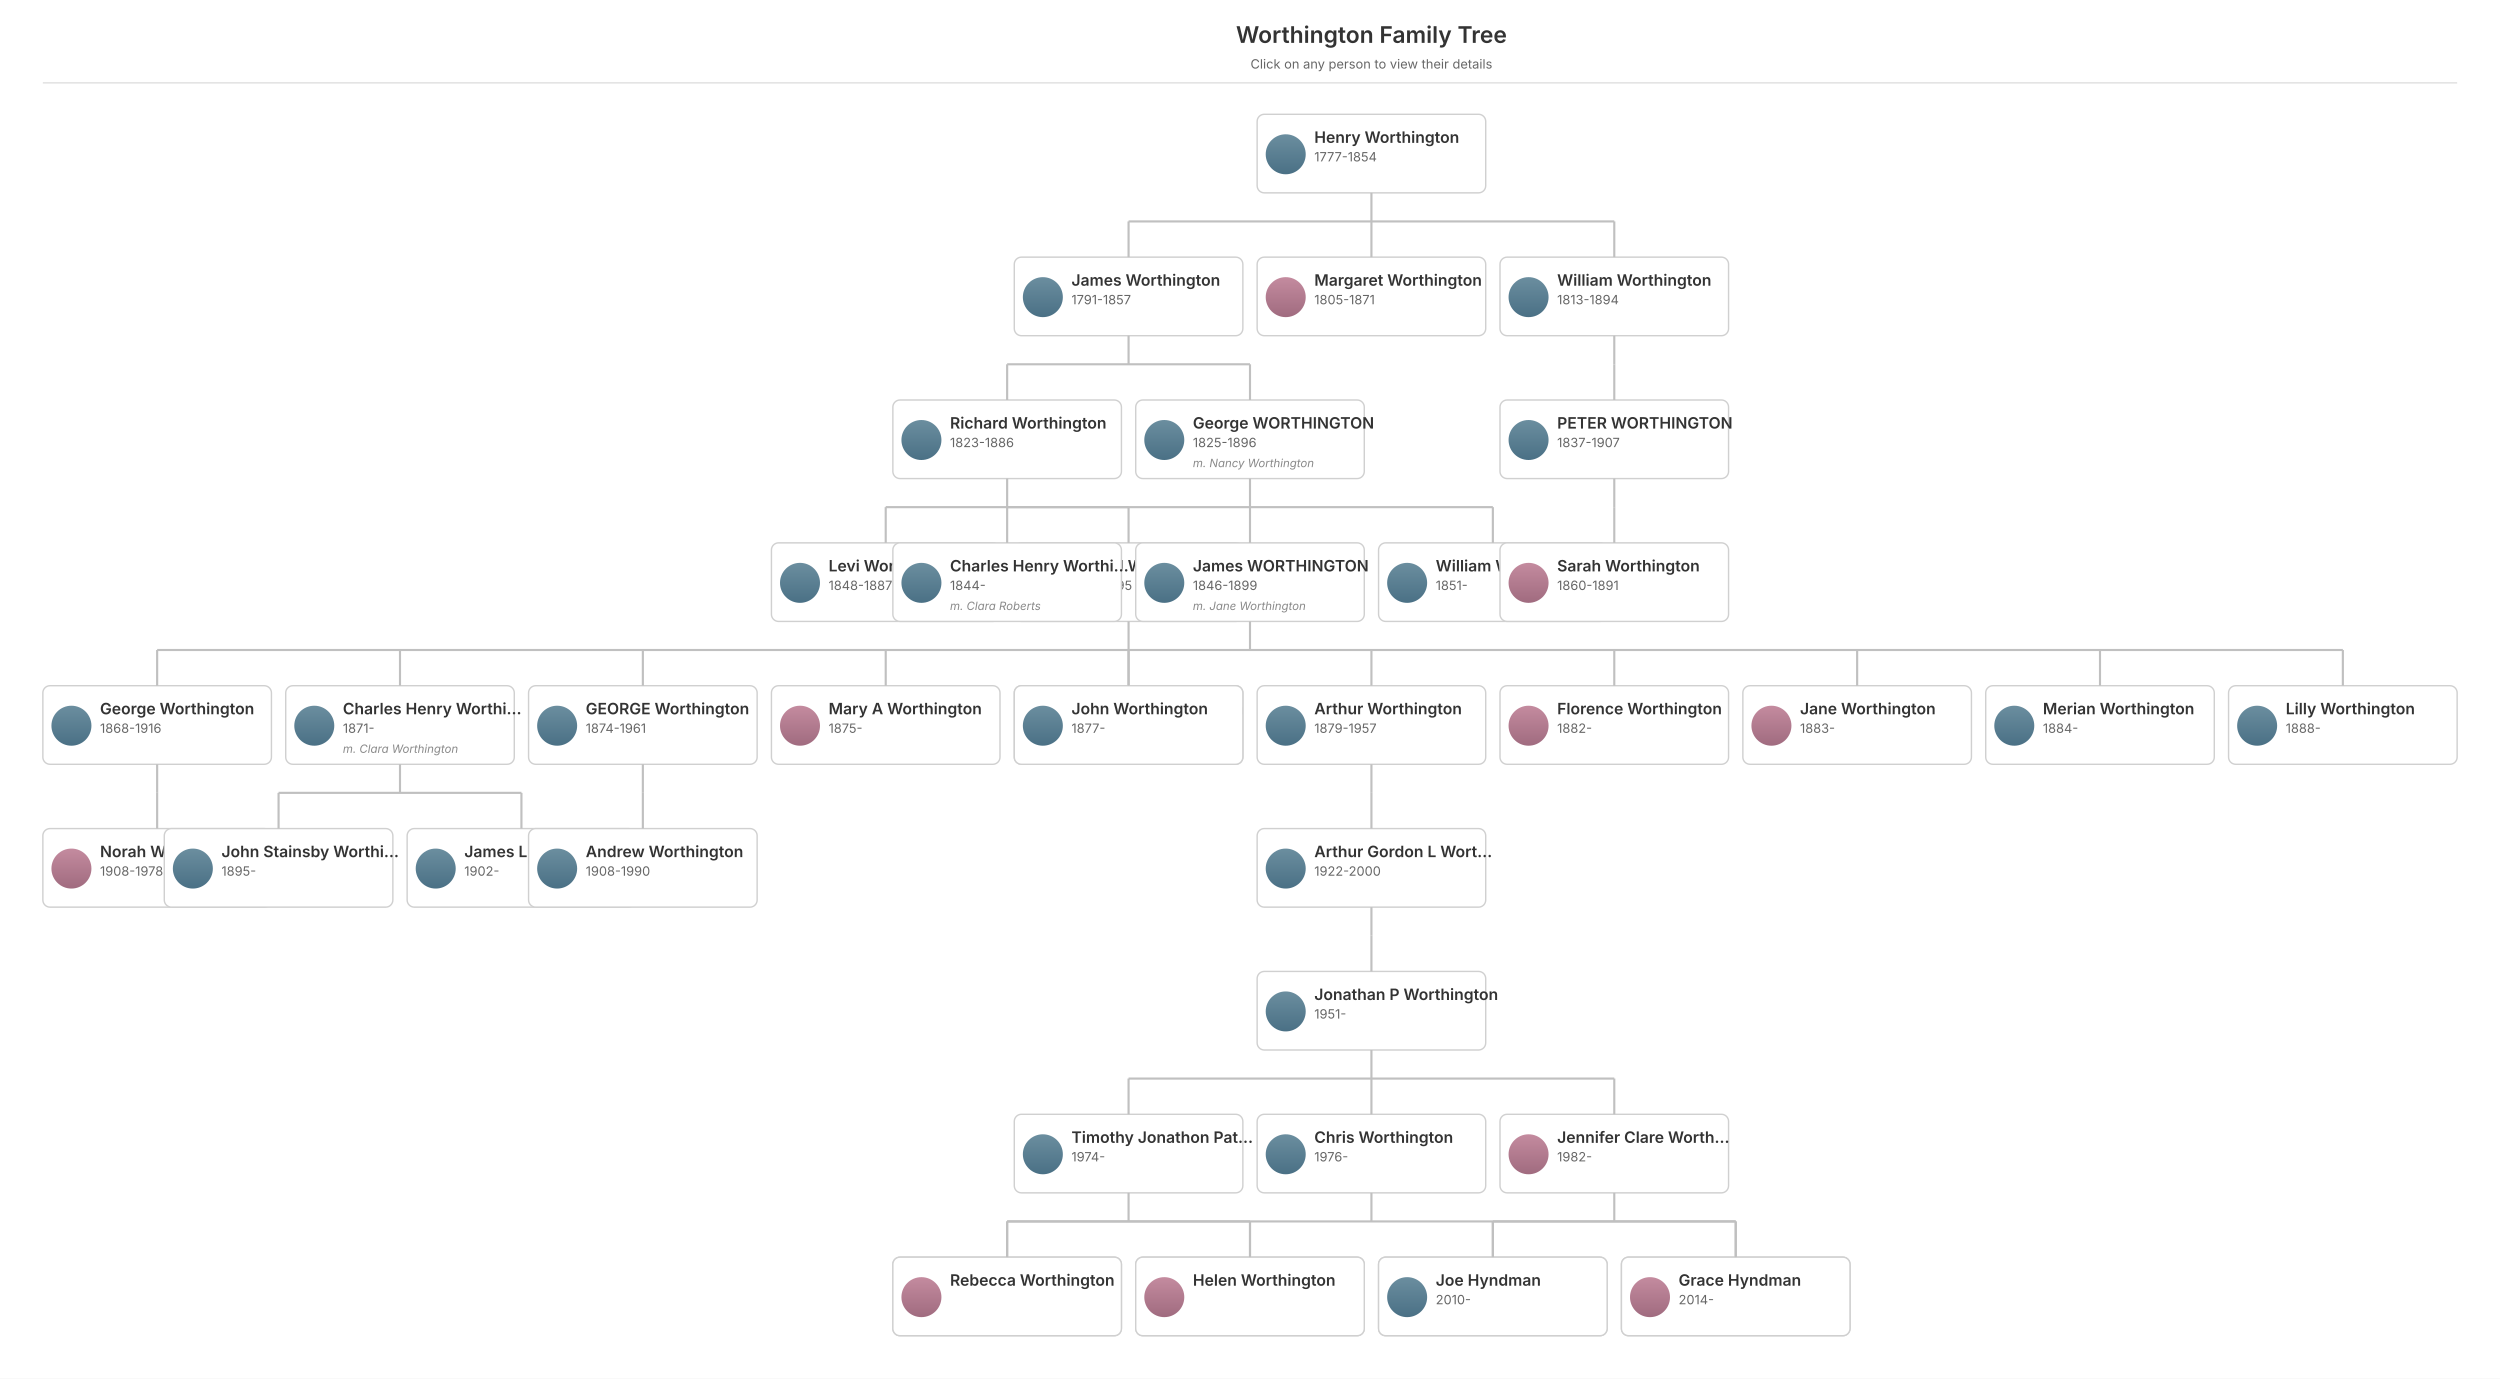
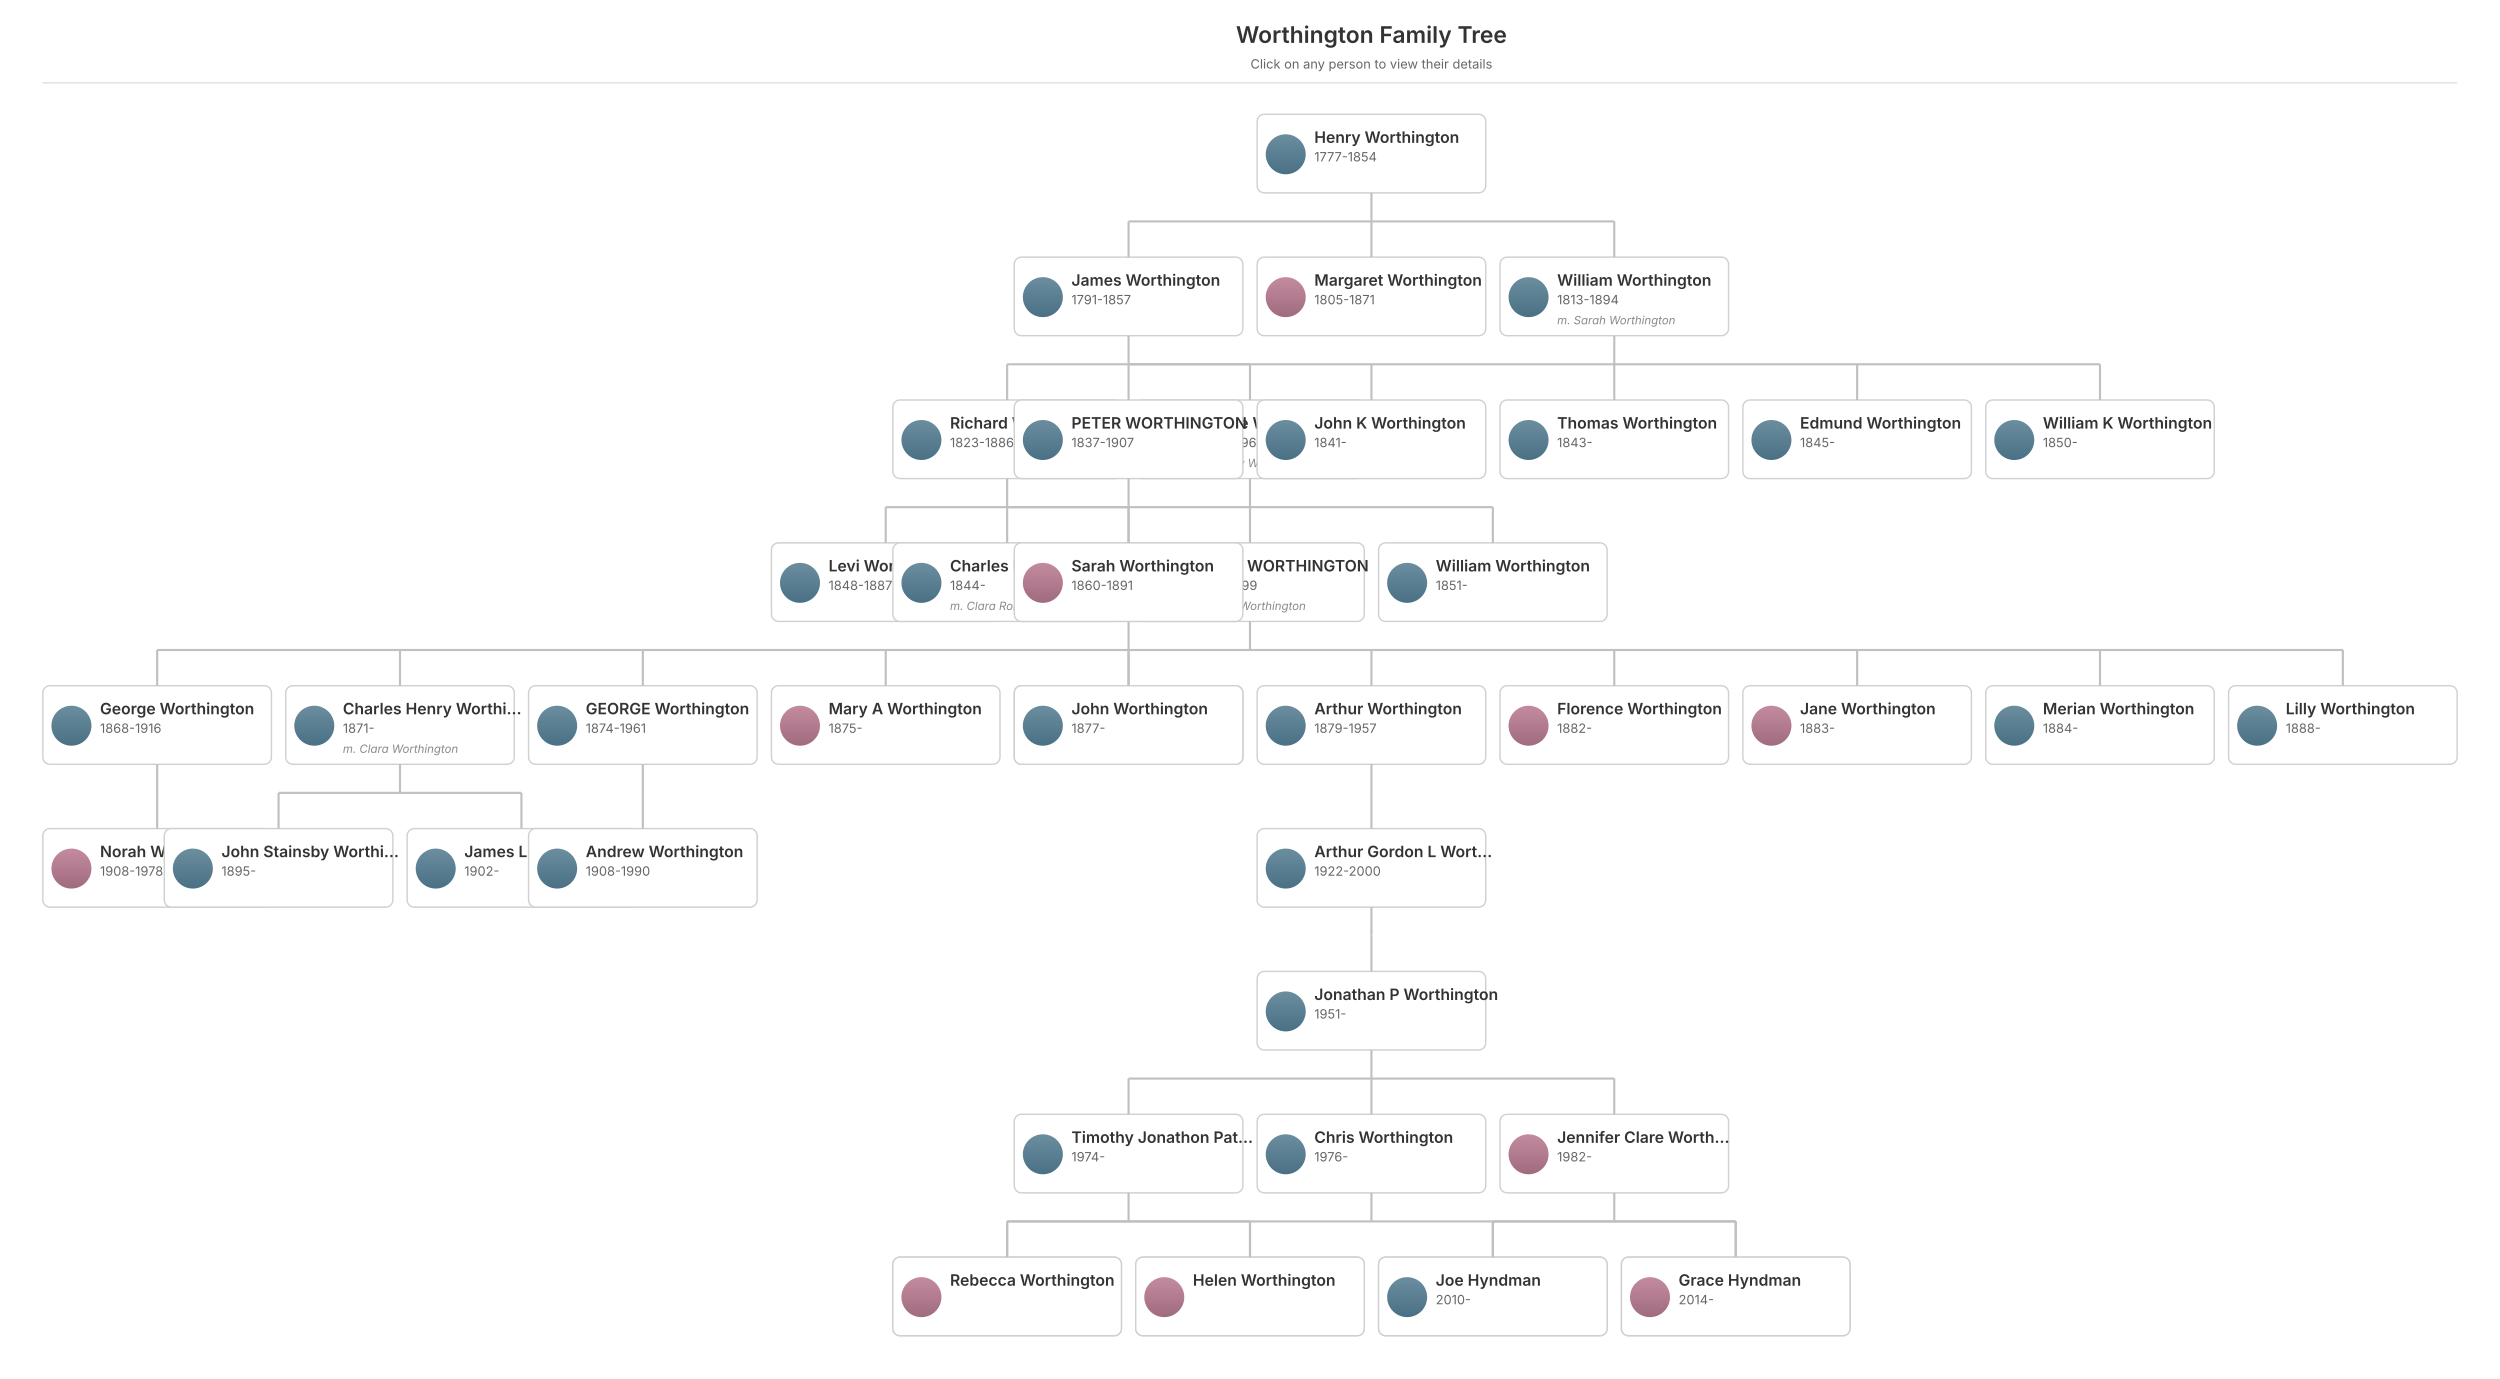
<svg xmlns="http://www.w3.org/2000/svg" viewBox="0 0 1750.0 965" width="1750.0" height="965" data-root-x="960.0">
  <defs>
    <style>
      .card { fill: #fff; stroke: #d0d0d0; stroke-width: 1; }
      .card:hover { stroke: #4a90a4; stroke-width: 2; cursor: pointer; }
      .avatar-male { fill: url(#maleGradient); }
      .avatar-female { fill: url(#femaleGradient); }
      .name { font-family: -apple-system, BlinkMacSystemFont, sans-serif; font-size: 11px; font-weight: 600; fill: #333; }
      .dates { font-family: -apple-system, BlinkMacSystemFont, sans-serif; font-size: 9px; fill: #666; }
      .spouse { font-family: -apple-system, BlinkMacSystemFont, sans-serif; font-size: 8px; fill: #888; font-style: italic; }
      .connector { stroke: #c0c0c0; stroke-width: 1.5; fill: none; }
      .connector-long { stroke: #c0c0c0; stroke-width: 1.5; fill: none; stroke-dasharray: 4,2; }
    </style>
    <linearGradient id="maleGradient" x1="0%" y1="0%" x2="0%" y2="100%">
      <stop offset="0%" style="stop-color:#6b8e9f" />
      <stop offset="100%" style="stop-color:#4a7085" />
    </linearGradient>
    <linearGradient id="femaleGradient" x1="0%" y1="0%" x2="0%" y2="100%">
      <stop offset="0%" style="stop-color:#c48b9f" />
      <stop offset="100%" style="stop-color:#a06b7f" />
    </linearGradient>
  </defs>
  <rect width="100%" height="100%" fill="#fff" />
  <text x="960.0" y="30" text-anchor="middle" class="name" style="font-size: 16px;">
    Worthington Family Tree
  </text>
  <text x="960.0" y="48" text-anchor="middle" class="dates">
    Click on any person to view their details
  </text>
  <line x1="30" y1="58" x2="1720.0" y2="58" stroke="#e0e0e0" />
  <g class="person-card" data-person-id="575426">
    <rect x="880.0" y="80" width="160" height="55" rx="5" class="card" />
    <circle cx="900.0" cy="108" r="14" class="avatar-male" />
    <text x="920.0" y="100" class="name">Henry Worthington</text>
    <text x="920.0" y="113" class="dates">1777-1854</text>
  </g>
  <g class="person-card" data-person-id="575381">
    <rect x="710.0" y="180" width="160" height="55" rx="5" class="card" />
    <circle cx="730.0" cy="208" r="14" class="avatar-male" />
    <text x="750.0" y="200" class="name">James Worthington</text>
    <text x="750.0" y="213" class="dates">1791-1857</text>
  </g>
  <g class="person-card" data-person-id="575294">
    <rect x="625.0" y="280" width="160" height="55" rx="5" class="card" />
    <circle cx="645.0" cy="308" r="14" class="avatar-male" />
    <text x="665.0" y="300" class="name">Richard Worthington</text>
    <text x="665.0" y="313" class="dates">1823-1886</text>
  </g>
  <g class="person-card" data-person-id="575295">
    <rect x="540.0" y="380" width="160" height="55" rx="5" class="card" />
    <circle cx="560.0" cy="408" r="14" class="avatar-male" />
    <text x="580.0" y="400" class="name">Levi Worthington</text>
    <text x="580.0" y="413" class="dates">1848-1887</text>
  </g>
  <g class="person-card" data-person-id="575296">
    <rect x="710.0" y="380" width="160" height="55" rx="5" class="card" />
    <circle cx="730.0" cy="408" r="14" class="avatar-female" />
    <text x="750.0" y="400" class="name">Mary J Worthington</text>
    <text x="750.0" y="413" class="dates">1851-1895</text>
  </g>
  <g class="person-card" data-person-id="575297">
    <rect x="710.0" y="480" width="160" height="55" rx="5" class="card" />
    <circle cx="730.0" cy="508" r="14" class="avatar-female" />
    <text x="750.0" y="500" class="name">Mary Ann Worthington</text>
    <text x="750.0" y="513" class="dates">1869-1951</text>
  </g>
  <path d="M790.0 435 L790.0 455" class="connector" />
  <path d="M790.0 455 L790.0 455" class="connector" />
  <path d="M790.0 455 L790.0 480" class="connector" />
  <path d="M705.0 335 L705.0 355" class="connector" />
  <path d="M620.0 355 L790.0 355" class="connector" />
  <path d="M620.0 355 L620.0 380" class="connector" />
  <path d="M790.0 355 L790.0 380" class="connector" />
  <g class="person-card" data-person-id="575351">
    <rect x="795.0" y="280" width="160" height="55" rx="5" class="card" />
    <circle cx="815.0" cy="308" r="14" class="avatar-male" />
    <text x="835.0" y="300" class="name">George WORTHINGTON</text>
    <text x="835.0" y="313" class="dates">1825-1896</text>
    <text x="835.0" y="327" class="spouse">m. Nancy Worthington</text>
  </g>
  <g class="person-card" data-person-id="519213">
    <rect x="625.0" y="380" width="160" height="55" rx="5" class="card" />
    <circle cx="645.0" cy="408" r="14" class="avatar-male" />
    <text x="665.0" y="400" class="name">Charles Henry Worthi...</text>
    <text x="665.0" y="413" class="dates">1844-</text>
    <text x="665.0" y="427" class="spouse">m. Clara Roberts</text>
  </g>
  <g class="person-card" data-person-id="575339">
    <rect x="795.0" y="380" width="160" height="55" rx="5" class="card" />
    <circle cx="815.0" cy="408" r="14" class="avatar-male" />
    <text x="835.0" y="400" class="name">James WORTHINGTON</text>
    <text x="835.0" y="413" class="dates">1846-1899</text>
    <text x="835.0" y="427" class="spouse">m. Jane Worthington</text>
  </g>
  <g class="person-card" data-person-id="575303">
    <rect x="30.0" y="480" width="160" height="55" rx="5" class="card" />
    <circle cx="50.0" cy="508" r="14" class="avatar-male" />
    <text x="70.0" y="500" class="name">George Worthington</text>
    <text x="70.0" y="513" class="dates">1868-1916</text>
  </g>
  <g class="person-card" data-person-id="575305">
    <rect x="30.0" y="580" width="160" height="55" rx="5" class="card" />
    <circle cx="50.0" cy="608" r="14" class="avatar-female" />
    <text x="70.0" y="600" class="name">Norah Worthington</text>
    <text x="70.0" y="613" class="dates">1908-1978</text>
  </g>
  <path d="M110.0 535 L110.0 555" class="connector" />
  <path d="M110.0 555 L110.0 555" class="connector" />
  <path d="M110.0 555 L110.0 580" class="connector" />
  <g class="person-card" data-person-id="575980">
    <rect x="200.0" y="480" width="160" height="55" rx="5" class="card" />
    <circle cx="220.0" cy="508" r="14" class="avatar-male" />
    <text x="240.0" y="500" class="name">Charles Henry Worthi...</text>
    <text x="240.0" y="513" class="dates">1871-</text>
    <text x="240.0" y="527" class="spouse">m. Clara Worthington</text>
  </g>
  <g class="person-card" data-person-id="575982">
    <rect x="115.0" y="580" width="160" height="55" rx="5" class="card" />
    <circle cx="135.0" cy="608" r="14" class="avatar-male" />
    <text x="155.0" y="600" class="name">John Stainsby Worthi...</text>
    <text x="155.0" y="613" class="dates">1895-</text>
  </g>
  <g class="person-card" data-person-id="575983">
    <rect x="285.0" y="580" width="160" height="55" rx="5" class="card" />
    <circle cx="305.0" cy="608" r="14" class="avatar-male" />
    <text x="325.0" y="600" class="name">James Lesle Worthing...</text>
    <text x="325.0" y="613" class="dates">1902-</text>
  </g>
  <path d="M280.0 535 L280.0 555" class="connector" />
  <path d="M195.0 555 L365.0 555" class="connector" />
  <path d="M195.0 555 L195.0 580" class="connector" />
  <path d="M365.0 555 L365.0 580" class="connector" />
  <g class="person-card" data-person-id="575304">
    <rect x="370.0" y="480" width="160" height="55" rx="5" class="card" />
    <circle cx="390.0" cy="508" r="14" class="avatar-male" />
    <text x="410.0" y="500" class="name">GEORGE Worthington</text>
    <text x="410.0" y="513" class="dates">1874-1961</text>
  </g>
  <g class="person-card" data-person-id="575306">
    <rect x="370.0" y="580" width="160" height="55" rx="5" class="card" />
    <circle cx="390.0" cy="608" r="14" class="avatar-male" />
    <text x="410.0" y="600" class="name">Andrew Worthington</text>
    <text x="410.0" y="613" class="dates">1908-1990</text>
  </g>
  <path d="M450.0 535 L450.0 555" class="connector" />
  <path d="M450.0 555 L450.0 555" class="connector" />
  <path d="M450.0 555 L450.0 580" class="connector" />
  <g class="person-card" data-person-id="575985">
    <rect x="540.0" y="480" width="160" height="55" rx="5" class="card" />
    <circle cx="560.0" cy="508" r="14" class="avatar-female" />
    <text x="580.0" y="500" class="name">Mary A Worthington</text>
    <text x="580.0" y="513" class="dates">1875-</text>
  </g>
  <g class="person-card" data-person-id="575986">
    <rect x="710.0" y="480" width="160" height="55" rx="5" class="card" />
    <circle cx="730.0" cy="508" r="14" class="avatar-male" />
    <text x="750.0" y="500" class="name">John Worthington</text>
    <text x="750.0" y="513" class="dates">1877-</text>
  </g>
  <g class="person-card" data-person-id="575333">
    <rect x="880.0" y="480" width="160" height="55" rx="5" class="card" />
    <circle cx="900.0" cy="508" r="14" class="avatar-male" />
    <text x="920.0" y="500" class="name">Arthur Worthington</text>
    <text x="920.0" y="513" class="dates">1879-1957</text>
  </g>
  <g class="person-card" data-person-id="575331">
    <rect x="880.0" y="580" width="160" height="55" rx="5" class="card" />
    <circle cx="900.0" cy="608" r="14" class="avatar-male" />
    <text x="920.0" y="600" class="name">Arthur Gordon L Wort...</text>
    <text x="920.0" y="613" class="dates">1922-2000</text>
  </g>
  <g class="person-card" data-person-id="575329">
    <rect x="880.0" y="680" width="160" height="55" rx="5" class="card" />
    <circle cx="900.0" cy="708" r="14" class="avatar-male" />
    <text x="920.0" y="700" class="name">Jonathan P Worthington</text>
    <text x="920.0" y="713" class="dates">1951-</text>
  </g>
  <g class="person-card" data-person-id="548794">
    <rect x="710.0" y="780" width="160" height="55" rx="5" class="card" />
    <circle cx="730.0" cy="808" r="14" class="avatar-male" />
    <text x="750.0" y="800" class="name">Timothy Jonathon Pat...</text>
    <text x="750.0" y="813" class="dates">1974-</text>
  </g>
  <g class="person-card" data-person-id="548795">
    <rect x="625.0" y="880" width="160" height="55" rx="5" class="card" />
    <circle cx="645.0" cy="908" r="14" class="avatar-male" />
    <text x="665.0" y="900" class="name">Hugo Worthington</text>
    <text x="665.0" y="913" class="dates">2016-</text>
  </g>
  <g class="person-card" data-person-id="548796">
    <rect x="795.0" y="880" width="160" height="55" rx="5" class="card" />
    <circle cx="815.0" cy="908" r="14" class="avatar-male" />
    <text x="835.0" y="900" class="name">Zachary Worthington</text>
    <text x="835.0" y="913" class="dates">2019-</text>
  </g>
  <path d="M790.0 835 L790.0 855" class="connector" />
  <path d="M705.0 855 L875.0 855" class="connector" />
  <path d="M705.0 855 L705.0 880" class="connector" />
  <path d="M875.0 855 L875.0 880" class="connector" />
  <g class="person-card" data-person-id="519040">
    <rect x="880.0" y="780" width="160" height="55" rx="5" class="card" />
    <circle cx="900.0" cy="808" r="14" class="avatar-male" />
    <text x="920.0" y="800" class="name">Chris Worthington</text>
    <text x="920.0" y="813" class="dates">1976-</text>
  </g>
  <g class="person-card" data-person-id="511010">
    <rect x="625.0" y="880" width="160" height="55" rx="5" class="card" />
    <circle cx="645.0" cy="908" r="14" class="avatar-female" />
    <text x="665.0" y="900" class="name">Rebecca Worthington</text>
    <text x="665.0" y="913" class="dates" />
  </g>
  <g class="person-card" data-person-id="575972">
    <rect x="795.0" y="880" width="160" height="55" rx="5" class="card" />
    <circle cx="815.0" cy="908" r="14" class="avatar-female" />
    <text x="835.0" y="900" class="name">Helen Worthington</text>
    <text x="835.0" y="913" class="dates" />
  </g>
  <g class="person-card" data-person-id="575973">
    <rect x="965.0" y="880" width="160" height="55" rx="5" class="card" />
    <circle cx="985.0" cy="908" r="14" class="avatar-female" />
    <text x="1005.0" y="900" class="name">Rachel Worthington</text>
    <text x="1005.0" y="913" class="dates" />
  </g>
  <g class="person-card" data-person-id="575974">
    <rect x="1135.0" y="880" width="160" height="55" rx="5" class="card" />
    <circle cx="1155.0" cy="908" r="14" class="avatar-male" />
    <text x="1175.0" y="900" class="name">Hugh Worthington</text>
    <text x="1175.0" y="913" class="dates" />
  </g>
  <path d="M960.0 835 L960.0 855" class="connector" />
  <path d="M705.0 855 L1215.0 855" class="connector" />
  <path d="M705.0 855 L705.0 880" class="connector" />
  <path d="M875.0 855 L875.0 880" class="connector" />
  <path d="M1045.0 855 L1045.0 880" class="connector" />
  <path d="M1215.0 855 L1215.0 880" class="connector" />
  <g class="person-card" data-person-id="511041">
    <rect x="1050.0" y="780" width="160" height="55" rx="5" class="card" />
    <circle cx="1070.0" cy="808" r="14" class="avatar-female" />
    <text x="1090.0" y="800" class="name">Jennifer Clare Worth...</text>
    <text x="1090.0" y="813" class="dates">1982-</text>
  </g>
  <g class="person-card" data-person-id="548797">
    <rect x="965.0" y="880" width="160" height="55" rx="5" class="card" />
    <circle cx="985.0" cy="908" r="14" class="avatar-male" />
    <text x="1005.0" y="900" class="name">Joe Hyndman</text>
    <text x="1005.0" y="913" class="dates">2010-</text>
  </g>
  <g class="person-card" data-person-id="548798">
    <rect x="1135.0" y="880" width="160" height="55" rx="5" class="card" />
    <circle cx="1155.0" cy="908" r="14" class="avatar-female" />
    <text x="1175.0" y="900" class="name">Grace Hyndman</text>
    <text x="1175.0" y="913" class="dates">2014-</text>
  </g>
  <path d="M1130.0 835 L1130.0 855" class="connector" />
  <path d="M1045.0 855 L1215.0 855" class="connector" />
  <path d="M1045.0 855 L1045.0 880" class="connector" />
  <path d="M1215.0 855 L1215.0 880" class="connector" />
  <path d="M960.0 735 L960.0 755" class="connector" />
  <path d="M790.0 755 L1130.0 755" class="connector" />
  <path d="M790.0 755 L790.0 780" class="connector" />
  <path d="M960.0 755 L960.0 780" class="connector" />
  <path d="M1130.0 755 L1130.0 780" class="connector" />
  <path d="M960.0 635 L960.0 655" class="connector" />
  <path d="M960.0 655 L960.0 655" class="connector" />
  <path d="M960.0 655 L960.0 680" class="connector" />
  <path d="M960.0 535 L960.0 555" class="connector" />
  <path d="M960.0 555 L960.0 555" class="connector" />
  <path d="M960.0 555 L960.0 580" class="connector" />
  <g class="person-card" data-person-id="575987">
    <rect x="1050.0" y="480" width="160" height="55" rx="5" class="card" />
    <circle cx="1070.0" cy="508" r="14" class="avatar-female" />
    <text x="1090.0" y="500" class="name">Florence Worthington</text>
    <text x="1090.0" y="513" class="dates">1882-</text>
  </g>
  <g class="person-card" data-person-id="575988">
    <rect x="1220.0" y="480" width="160" height="55" rx="5" class="card" />
    <circle cx="1240.0" cy="508" r="14" class="avatar-female" />
    <text x="1260.0" y="500" class="name">Jane Worthington</text>
    <text x="1260.0" y="513" class="dates">1883-</text>
  </g>
  <g class="person-card" data-person-id="575989">
    <rect x="1390.0" y="480" width="160" height="55" rx="5" class="card" />
    <circle cx="1410.0" cy="508" r="14" class="avatar-male" />
    <text x="1430.0" y="500" class="name">Merian Worthington</text>
    <text x="1430.0" y="513" class="dates">1884-</text>
  </g>
  <g class="person-card" data-person-id="575990">
    <rect x="1560.0" y="480" width="160" height="55" rx="5" class="card" />
    <circle cx="1580.0" cy="508" r="14" class="avatar-male" />
    <text x="1600.0" y="500" class="name">Lilly Worthington</text>
    <text x="1600.0" y="513" class="dates">1888-</text>
  </g>
  <path d="M875.0 435 L875.0 455" class="connector" />
  <path d="M110.0 455 L1640.0 455" class="connector" />
  <path d="M110.0 455 L110.0 480" class="connector" />
  <path d="M280.0 455 L280.0 480" class="connector" />
  <path d="M450.0 455 L450.0 480" class="connector" />
  <path d="M620.0 455 L620.0 480" class="connector" />
  <path d="M790.0 455 L790.0 480" class="connector" />
  <path d="M960.0 455 L960.0 480" class="connector" />
  <path d="M1130.0 455 L1130.0 480" class="connector" />
  <path d="M1300.0 455 L1300.0 480" class="connector" />
  <path d="M1470.0 455 L1470.0 480" class="connector" />
  <path d="M1640.0 455 L1640.0 480" class="connector" />
  <g class="person-card" data-person-id="575979">
    <rect x="965.0" y="380" width="160" height="55" rx="5" class="card" />
    <circle cx="985.0" cy="408" r="14" class="avatar-male" />
    <text x="1005.0" y="400" class="name">William Worthington</text>
    <text x="1005.0" y="413" class="dates">1851-</text>
  </g>
  <path d="M875.0 335 L875.0 355" class="connector" />
  <path d="M705.0 355 L1045.0 355" class="connector" />
  <path d="M705.0 355 L705.0 380" class="connector" />
  <path d="M875.0 355 L875.0 380" class="connector" />
  <path d="M1045.0 355 L1045.0 380" class="connector" />
  <path d="M790.0 235 L790.0 255" class="connector" />
  <path d="M705.0 255 L875.0 255" class="connector" />
  <path d="M705.0 255 L705.0 280" class="connector" />
  <path d="M875.0 255 L875.0 280" class="connector" />
  <g class="person-card" data-person-id="575309">
    <rect x="880.0" y="180" width="160" height="55" rx="5" class="card" />
    <circle cx="900.0" cy="208" r="14" class="avatar-female" />
    <text x="920.0" y="200" class="name">Margaret Worthington</text>
    <text x="920.0" y="213" class="dates">1805-1871</text>
  </g>
  <g class="person-card" data-person-id="575314">
    <rect x="1050.0" y="180" width="160" height="55" rx="5" class="card" />
    <circle cx="1070.0" cy="208" r="14" class="avatar-male" />
    <text x="1090.0" y="200" class="name">William Worthington</text>
    <text x="1090.0" y="213" class="dates">1813-1894</text>
+     <text x="1090.0" y="227" class="spouse">m. Sarah Worthington</text>
  </g>
  <g class="person-card" data-person-id="575315">
+     <rect x="710.0" y="280" width="160" height="55" rx="5" class="card" />
+     <circle cx="730.0" cy="308" r="14" class="avatar-male" />
+     <text x="750.0" y="300" class="name">PETER WORTHINGTON</text>
+     <text x="750.0" y="313" class="dates">1837-1907</text>
+   </g>
+   <g class="person-card" data-person-id="575316">
+     <rect x="710.0" y="380" width="160" height="55" rx="5" class="card" />
+     <circle cx="730.0" cy="408" r="14" class="avatar-female" />
+     <text x="750.0" y="400" class="name">Sarah Worthington</text>
+     <text x="750.0" y="413" class="dates">1860-1891</text>
+   </g>
+   <path d="M790.0 335 L790.0 355" class="connector" />
+   <path d="M790.0 355 L790.0 355" class="connector" />
+   <path d="M790.0 355 L790.0 380" class="connector" />
+   <g class="person-card" data-person-id="576327">
+     <rect x="880.0" y="280" width="160" height="55" rx="5" class="card" />
+     <circle cx="900.0" cy="308" r="14" class="avatar-male" />
+     <text x="920.0" y="300" class="name">John K Worthington</text>
+     <text x="920.0" y="313" class="dates">1841-</text>
+   </g>
+   <g class="person-card" data-person-id="576328">
    <rect x="1050.0" y="280" width="160" height="55" rx="5" class="card" />
    <circle cx="1070.0" cy="308" r="14" class="avatar-male" />
-     <text x="1090.0" y="300" class="name">PETER WORTHINGTON</text>
-     <text x="1090.0" y="313" class="dates">1837-1907</text>
-   </g>
-   <g class="person-card" data-person-id="575316">
-     <rect x="1050.0" y="380" width="160" height="55" rx="5" class="card" />
-     <circle cx="1070.0" cy="408" r="14" class="avatar-female" />
-     <text x="1090.0" y="400" class="name">Sarah Worthington</text>
-     <text x="1090.0" y="413" class="dates">1860-1891</text>
-   </g>
-   <path d="M1130.0 335 L1130.0 355" class="connector" />
-   <path d="M1130.0 355 L1130.0 355" class="connector" />
-   <path d="M1130.0 355 L1130.0 380" class="connector" />
+     <text x="1090.0" y="300" class="name">Thomas Worthington</text>
+     <text x="1090.0" y="313" class="dates">1843-</text>
+   </g>
+   <g class="person-card" data-person-id="576329">
+     <rect x="1220.0" y="280" width="160" height="55" rx="5" class="card" />
+     <circle cx="1240.0" cy="308" r="14" class="avatar-male" />
+     <text x="1260.0" y="300" class="name">Edmund Worthington</text>
+     <text x="1260.0" y="313" class="dates">1845-</text>
+   </g>
+   <g class="person-card" data-person-id="576330">
+     <rect x="1390.0" y="280" width="160" height="55" rx="5" class="card" />
+     <circle cx="1410.0" cy="308" r="14" class="avatar-male" />
+     <text x="1430.0" y="300" class="name">William K Worthington</text>
+     <text x="1430.0" y="313" class="dates">1850-</text>
+   </g>
  <path d="M1130.0 235 L1130.0 255" class="connector" />
-   <path d="M1130.0 255 L1130.0 255" class="connector" />
+   <path d="M790.0 255 L1470.0 255" class="connector" />
+   <path d="M790.0 255 L790.0 280" class="connector" />
+   <path d="M960.0 255 L960.0 280" class="connector" />
  <path d="M1130.0 255 L1130.0 280" class="connector" />
+   <path d="M1300.0 255 L1300.0 280" class="connector" />
+   <path d="M1470.0 255 L1470.0 280" class="connector" />
  <path d="M960.0 135 L960.0 155" class="connector" />
  <path d="M790.0 155 L1130.0 155" class="connector" />
  <path d="M790.0 155 L790.0 180" class="connector" />
  <path d="M960.0 155 L960.0 180" class="connector" />
  <path d="M1130.0 155 L1130.0 180" class="connector" />
</svg>
